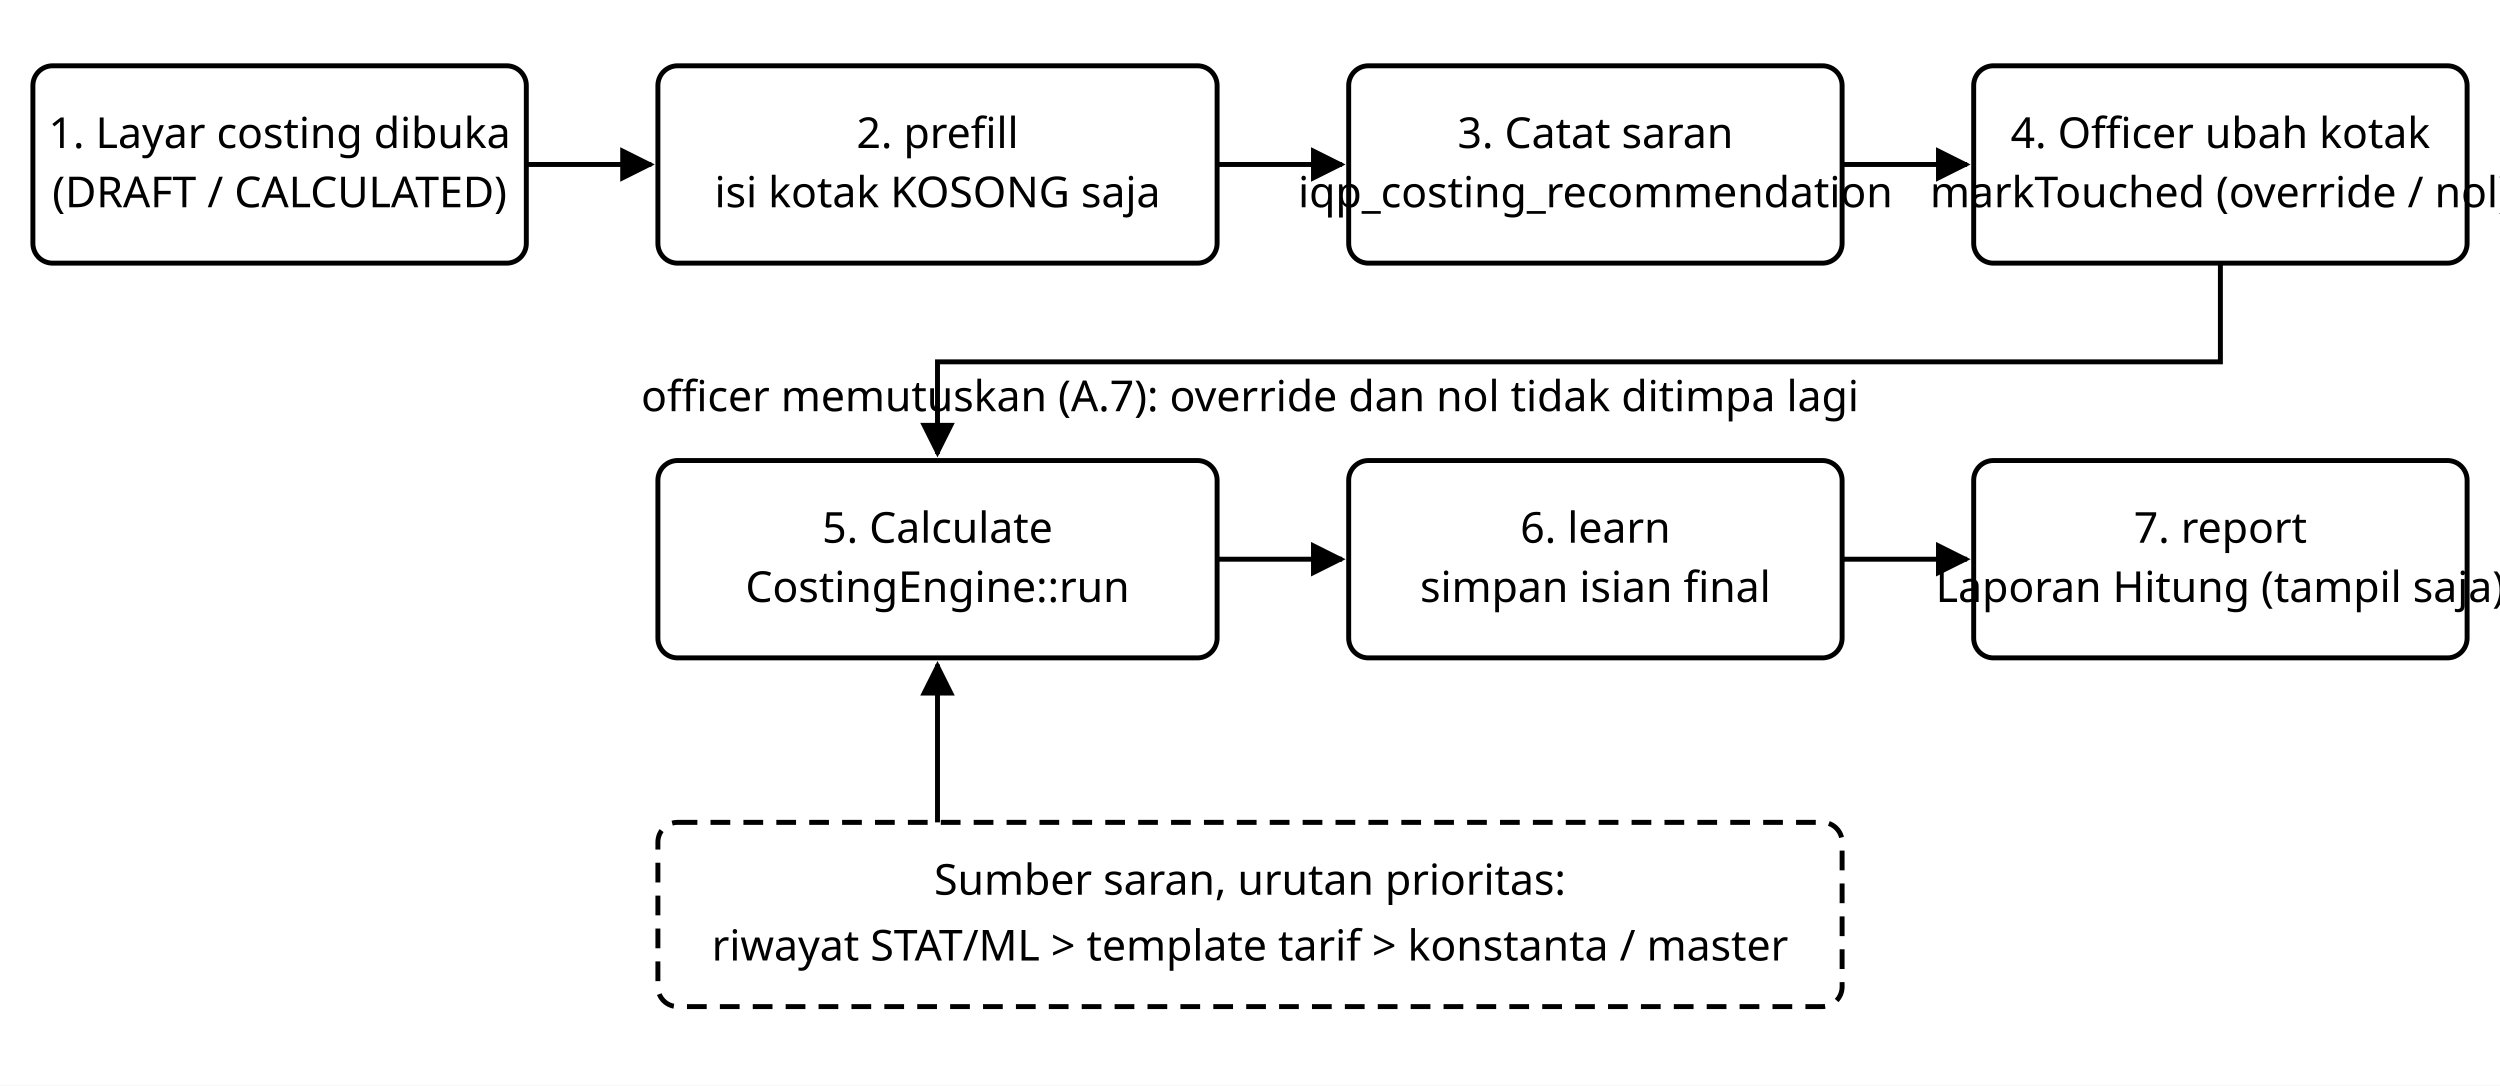
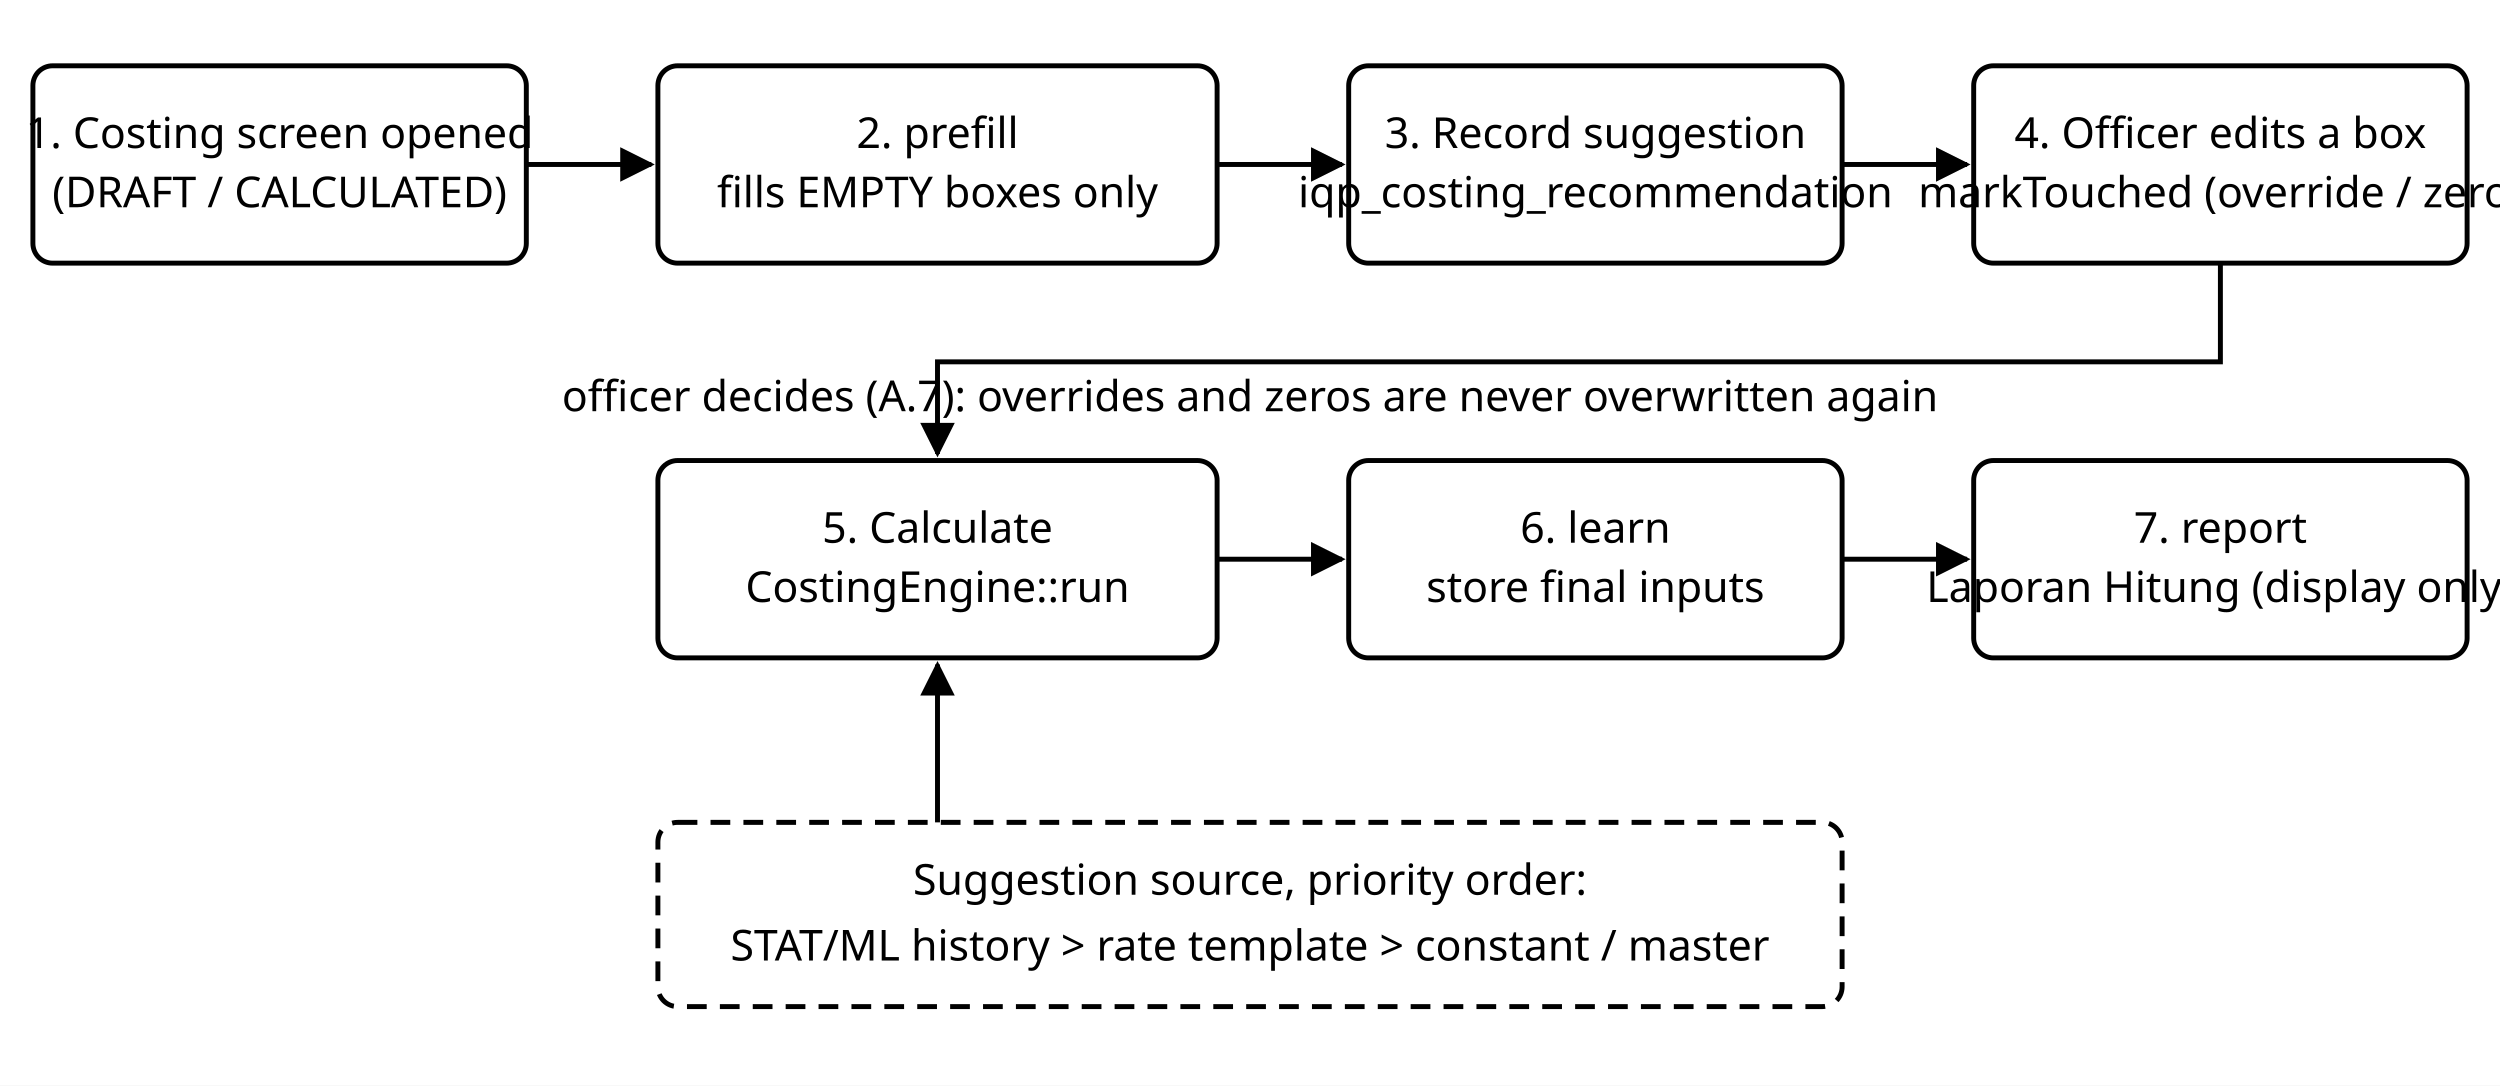
<svg xmlns="http://www.w3.org/2000/svg" viewBox="0 0 760 330" font-family="sans-serif" font-size="13">
  <defs>
    <marker id="a" viewBox="0 0 10 10" refX="9" refY="5" markerWidth="7" markerHeight="7" orient="auto">
      <path d="M0,0 L10,5 L0,10 z" fill="#000" />
    </marker>
  </defs>
  <rect width="760" height="330" fill="#fff" />
  <g fill="#fff" stroke="#000" stroke-width="1.5">
    <rect x="10" y="20" width="150" height="60" rx="6" />
    <rect x="200" y="20" width="170" height="60" rx="6" />
    <rect x="410" y="20" width="150" height="60" rx="6" />
    <rect x="600" y="20" width="150" height="60" rx="6" />
    <rect x="200" y="140" width="170" height="60" rx="6" />
    <rect x="410" y="140" width="150" height="60" rx="6" />
    <rect x="600" y="140" width="150" height="60" rx="6" />
    <rect x="200" y="250" width="360" height="56" rx="6" stroke-dasharray="6 4" />
  </g>
  <g fill="#000" text-anchor="middle">
-     <text x="85" y="45">1. Layar costing dibuka</text>
+     <text x="85" y="45">1. Costing screen opened</text>
    <text x="85" y="63">(DRAFT / CALCULATED)</text>
    <text x="285" y="45">2. prefill</text>
-     <text x="285" y="63">isi kotak KOSONG saja</text>
-     <text x="485" y="45">3. Catat saran</text>
+     <text x="285" y="63">fills EMPTY boxes only</text>
+     <text x="485" y="45">3. Record suggestion</text>
    <text x="485" y="63">iqp_costing_recommendation</text>
-     <text x="675" y="45">4. Officer ubah kotak</text>
-     <text x="675" y="63">markTouched (override / nol)</text>
+     <text x="675" y="45">4. Officer edits a box</text>
+     <text x="675" y="63">markTouched (override / zero)</text>
    <text x="285" y="165">5. Calculate</text>
    <text x="285" y="183">CostingEngine::run</text>
    <text x="485" y="165">6. learn</text>
-     <text x="485" y="183">simpan isian final</text>
+     <text x="485" y="183">store final inputs</text>
    <text x="675" y="165">7. report</text>
-     <text x="675" y="183">Laporan Hitung (tampil saja)</text>
-     <text x="380" y="272">Sumber saran, urutan prioritas:</text>
-     <text x="380" y="292">riwayat STAT/ML  &gt;  template tarif  &gt;  konstanta / master</text>
+     <text x="675" y="183">Laporan Hitung (display only)</text>
+     <text x="380" y="272">Suggestion source, priority order:</text>
+     <text x="380" y="292">STAT/ML history  &gt;  rate template  &gt;  constant / master</text>
  </g>
  <g stroke="#000" stroke-width="1.5" fill="none" marker-end="url(#a)">
    <path d="M160,50 H198" />
    <path d="M370,50 H408" />
    <path d="M560,50 H598" />
    <path d="M675,80 V110 H285 V138" />
    <path d="M370,170 H408" />
    <path d="M560,170 H598" />
    <path d="M285,250 V202" />
  </g>
-   <text x="380" y="125" fill="#000" text-anchor="middle">officer memutuskan (A.7): override dan nol tidak ditimpa lagi</text>
+   <text x="380" y="125" fill="#000" text-anchor="middle">officer decides (A.7): overrides and zeros are never overwritten again</text>
</svg>
